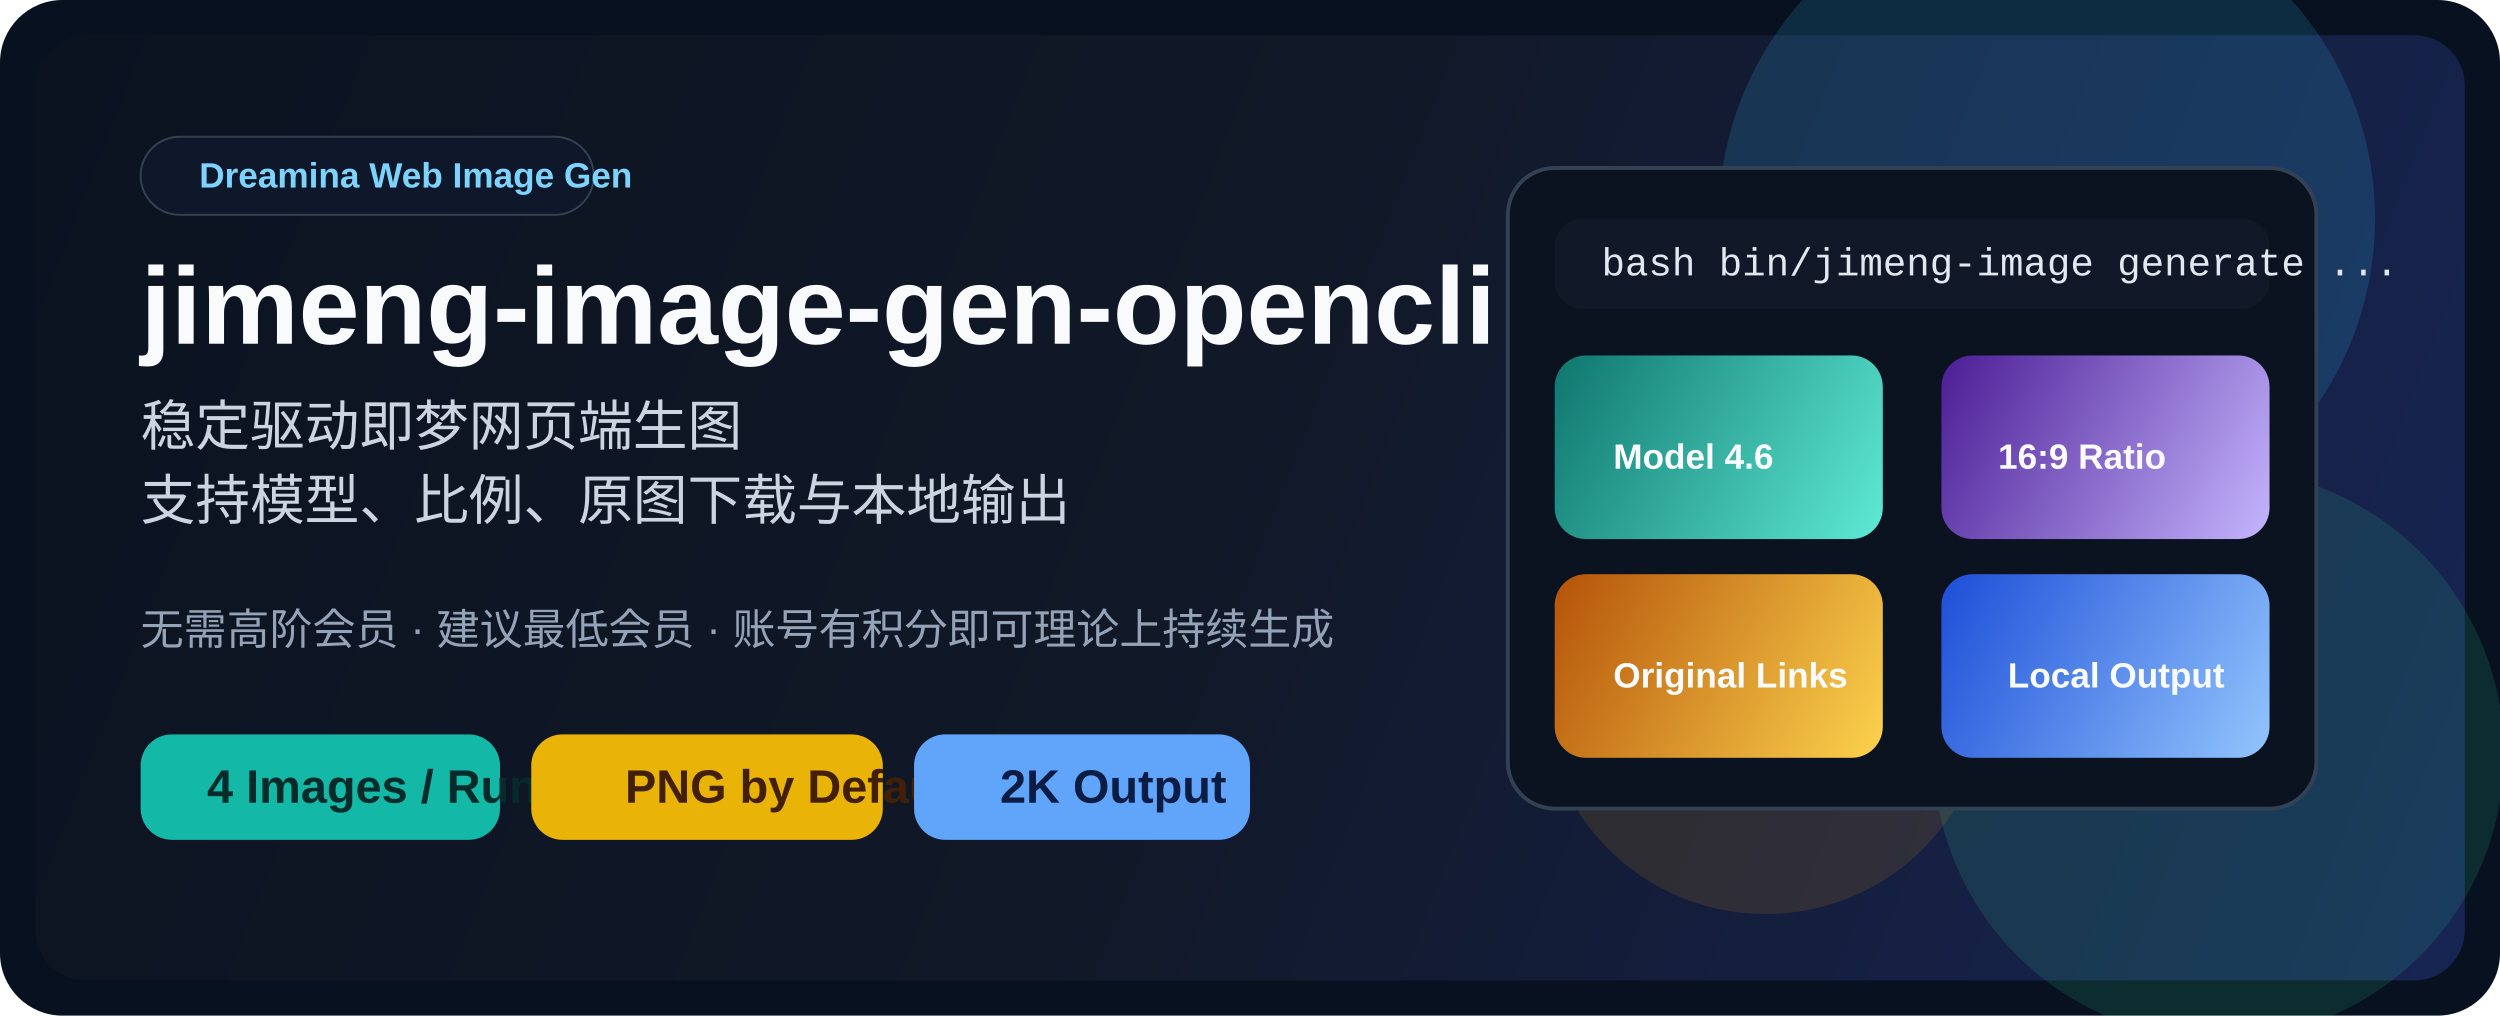
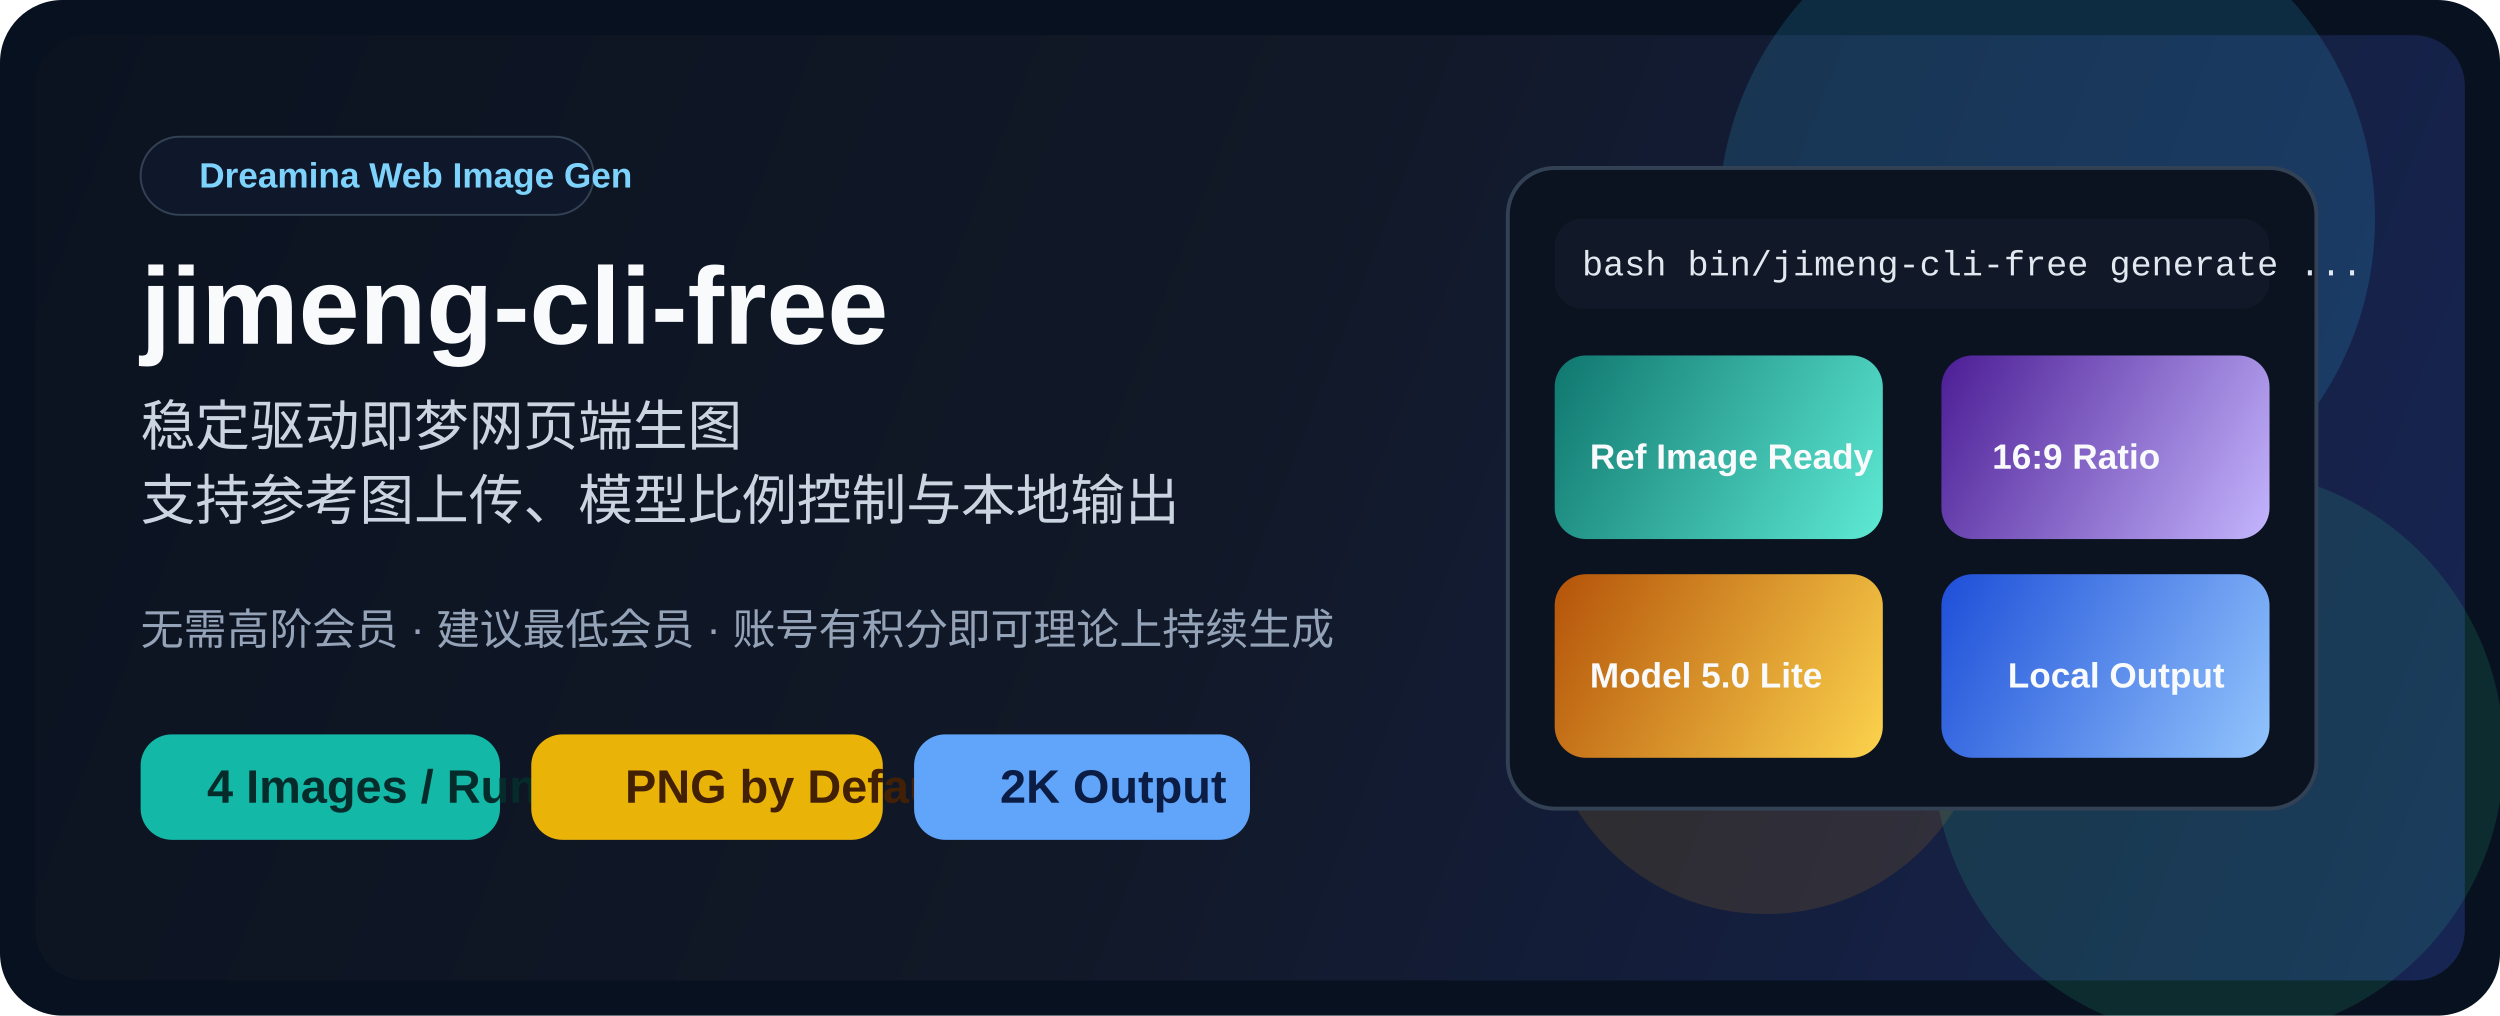
<svg xmlns="http://www.w3.org/2000/svg" width="1280" height="520" viewBox="0 0 1280 520" fill="none">
  <rect width="1280" height="520" rx="32" fill="#07111F" />
  <rect x="18" y="18" width="1244" height="484" rx="26" fill="url(#bg)" />
  <circle cx="1048" cy="112" r="168" fill="#38BDF8" fill-opacity="0.16" />
  <circle cx="1136" cy="386" r="146" fill="#34D399" fill-opacity="0.14" />
  <circle cx="904" cy="354" r="114" fill="#F59E0B" fill-opacity="0.12" />
  <rect x="72" y="70" width="232" height="40" rx="20" fill="#0F172A" stroke="#334155" />
  <text x="102" y="96" fill="#7DD3FC" font-family="Arial, sans-serif" font-size="18" font-weight="700">Dreamina Web Image Gen</text>
-   <text x="72" y="176" fill="#F8FAFC" font-family="Arial, sans-serif" font-size="56" font-weight="800">jimeng-image-gen-opencli</text>
+   <text x="72" y="176" fill="#F8FAFC" font-family="Arial, sans-serif" font-size="56" font-weight="800">jimeng-cli-free</text>
  <text x="72" y="228" fill="#CBD5E1" font-family="Arial, sans-serif" font-size="28" font-weight="500">稳定驱动即梦网页端生图</text>
-   <text x="72" y="266" fill="#CBD5E1" font-family="Arial, sans-serif" font-size="28" font-weight="500">支持模型、比例、原图下载与本地输出</text>
+   <text x="72" y="266" fill="#CBD5E1" font-family="Arial, sans-serif" font-size="28" font-weight="500">支持参考图上传、模型比例控制与本地输出</text>
  <text x="72" y="330" fill="#94A3B8" font-family="Arial, sans-serif" font-size="22">无需高阶会员 · 建议最低会员 · 账号有积分即可理论上持续生成</text>
  <g>
    <rect x="72" y="376" width="184" height="54" rx="16" fill="#14B8A6" />
    <text x="106" y="411" fill="#062B2B" font-family="Arial, sans-serif" font-size="24" font-weight="800">4 Images / Run</text>
  </g>
  <g>
    <rect x="272" y="376" width="180" height="54" rx="16" fill="#EAB308" />
    <text x="320" y="411" fill="#422006" font-family="Arial, sans-serif" font-size="24" font-weight="800">PNG by Default</text>
  </g>
  <g>
    <rect x="468" y="376" width="172" height="54" rx="16" fill="#60A5FA" />
    <text x="512" y="411" fill="#0B1D44" font-family="Arial, sans-serif" font-size="24" font-weight="800">2K Output</text>
  </g>
  <g>
    <rect x="772" y="86" width="414" height="328" rx="24" fill="#0B1220" stroke="#334155" stroke-width="2" />
    <rect x="796" y="112" width="366" height="46" rx="14" fill="#111827" />
-     <text x="820" y="141" fill="#E2E8F0" font-family="Courier New, monospace" font-size="20">bash bin/jimeng-image generate ...</text>
+     <text x="810" y="141" fill="#E2E8F0" font-family="Courier New, monospace" font-size="18">bash bin/jimeng-cli-free generate ...</text>
    <rect x="796" y="182" width="168" height="94" rx="16" fill="url(#card1)" />
    <rect x="994" y="182" width="168" height="94" rx="16" fill="url(#card2)" />
    <rect x="796" y="294" width="168" height="94" rx="16" fill="url(#card3)" />
    <rect x="994" y="294" width="168" height="94" rx="16" fill="url(#card4)" />
-     <text x="826" y="240" fill="#F8FAFC" font-family="Arial, sans-serif" font-size="18" font-weight="700">Model 4.6</text>
-     <text x="1023" y="240" fill="#F8FAFC" font-family="Arial, sans-serif" font-size="18" font-weight="700">16:9 Ratio</text>
-     <text x="826" y="352" fill="#F8FAFC" font-family="Arial, sans-serif" font-size="18" font-weight="700">Original Links</text>
+     <text x="814" y="240" fill="#F8FAFC" font-family="Arial, sans-serif" font-size="18" font-weight="700">Ref Image Ready</text>
+     <text x="1020" y="240" fill="#F8FAFC" font-family="Arial, sans-serif" font-size="18" font-weight="700">16:9 Ratio</text>
+     <text x="814" y="352" fill="#F8FAFC" font-family="Arial, sans-serif" font-size="18" font-weight="700">Model 5.0 Lite</text>
    <text x="1028" y="352" fill="#F8FAFC" font-family="Arial, sans-serif" font-size="18" font-weight="700">Local Output</text>
  </g>
  <defs>
    <linearGradient id="bg" x1="18" y1="18" x2="1262" y2="502" gradientUnits="userSpaceOnUse">
      <stop stop-color="#0B1220" />
      <stop offset="0.48" stop-color="#111827" />
      <stop offset="1" stop-color="#172554" />
    </linearGradient>
    <linearGradient id="card1" x1="796" y1="182" x2="964" y2="276" gradientUnits="userSpaceOnUse">
      <stop stop-color="#0F766E" />
      <stop offset="1" stop-color="#5EEAD4" />
    </linearGradient>
    <linearGradient id="card2" x1="994" y1="182" x2="1162" y2="276" gradientUnits="userSpaceOnUse">
      <stop stop-color="#4C1D95" />
      <stop offset="1" stop-color="#C4B5FD" />
    </linearGradient>
    <linearGradient id="card3" x1="796" y1="294" x2="964" y2="388" gradientUnits="userSpaceOnUse">
      <stop stop-color="#B45309" />
      <stop offset="1" stop-color="#FCD34D" />
    </linearGradient>
    <linearGradient id="card4" x1="994" y1="294" x2="1162" y2="388" gradientUnits="userSpaceOnUse">
      <stop stop-color="#1D4ED8" />
      <stop offset="1" stop-color="#93C5FD" />
    </linearGradient>
  </defs>
</svg>
